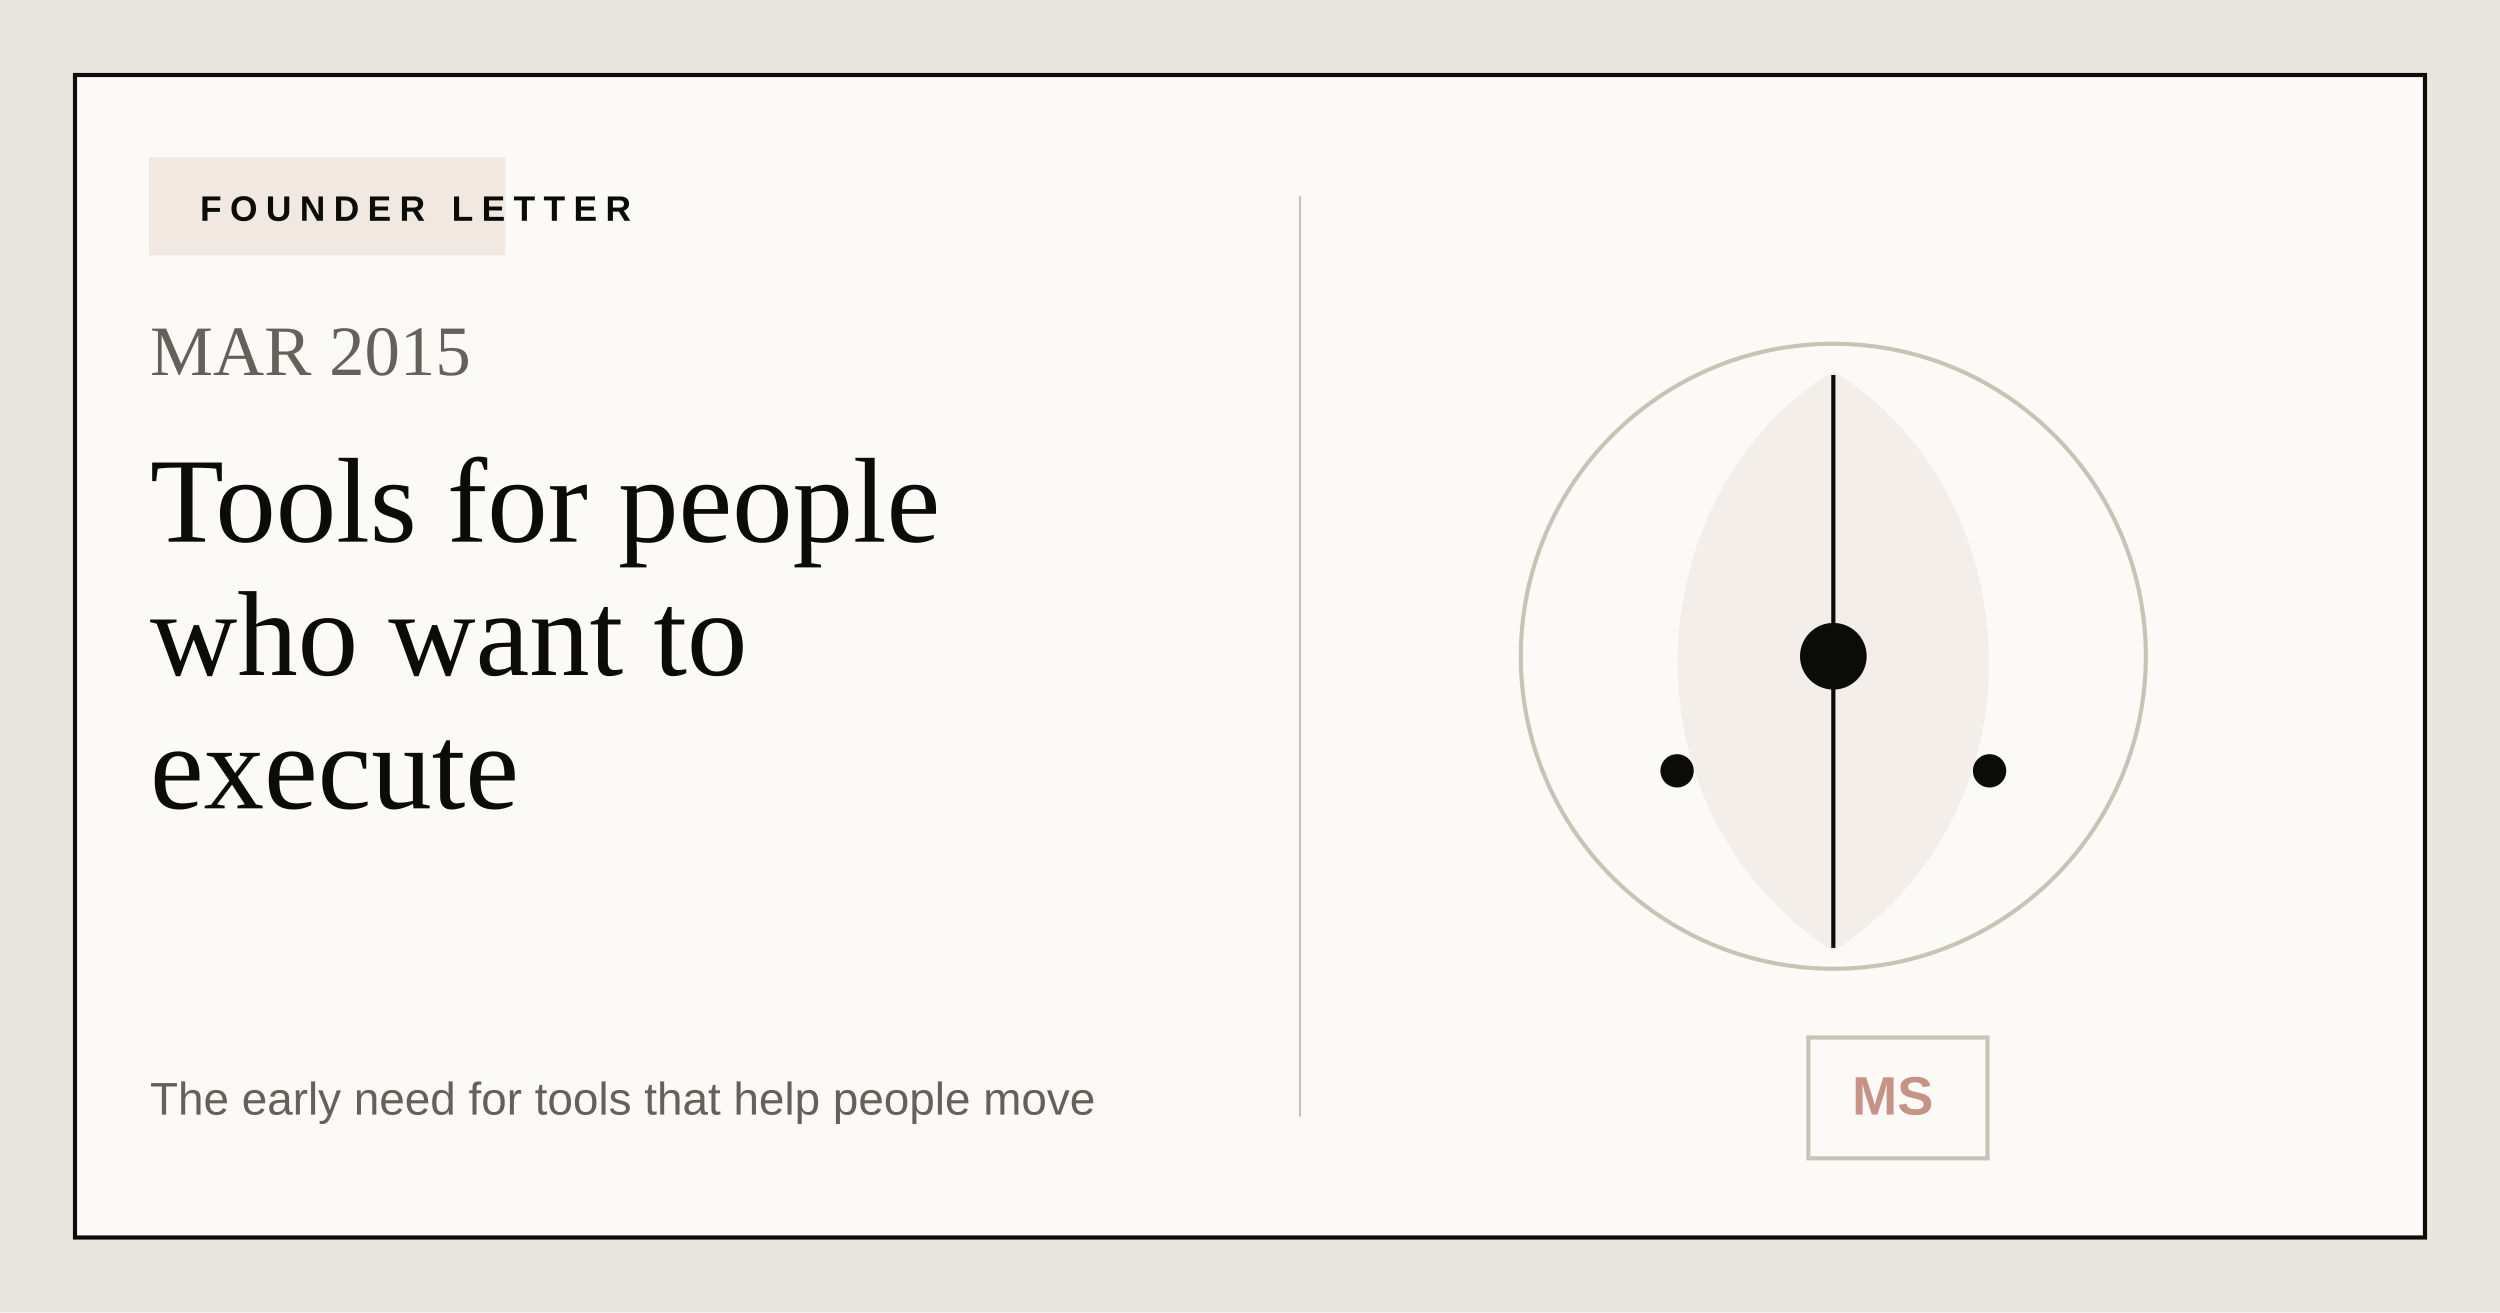
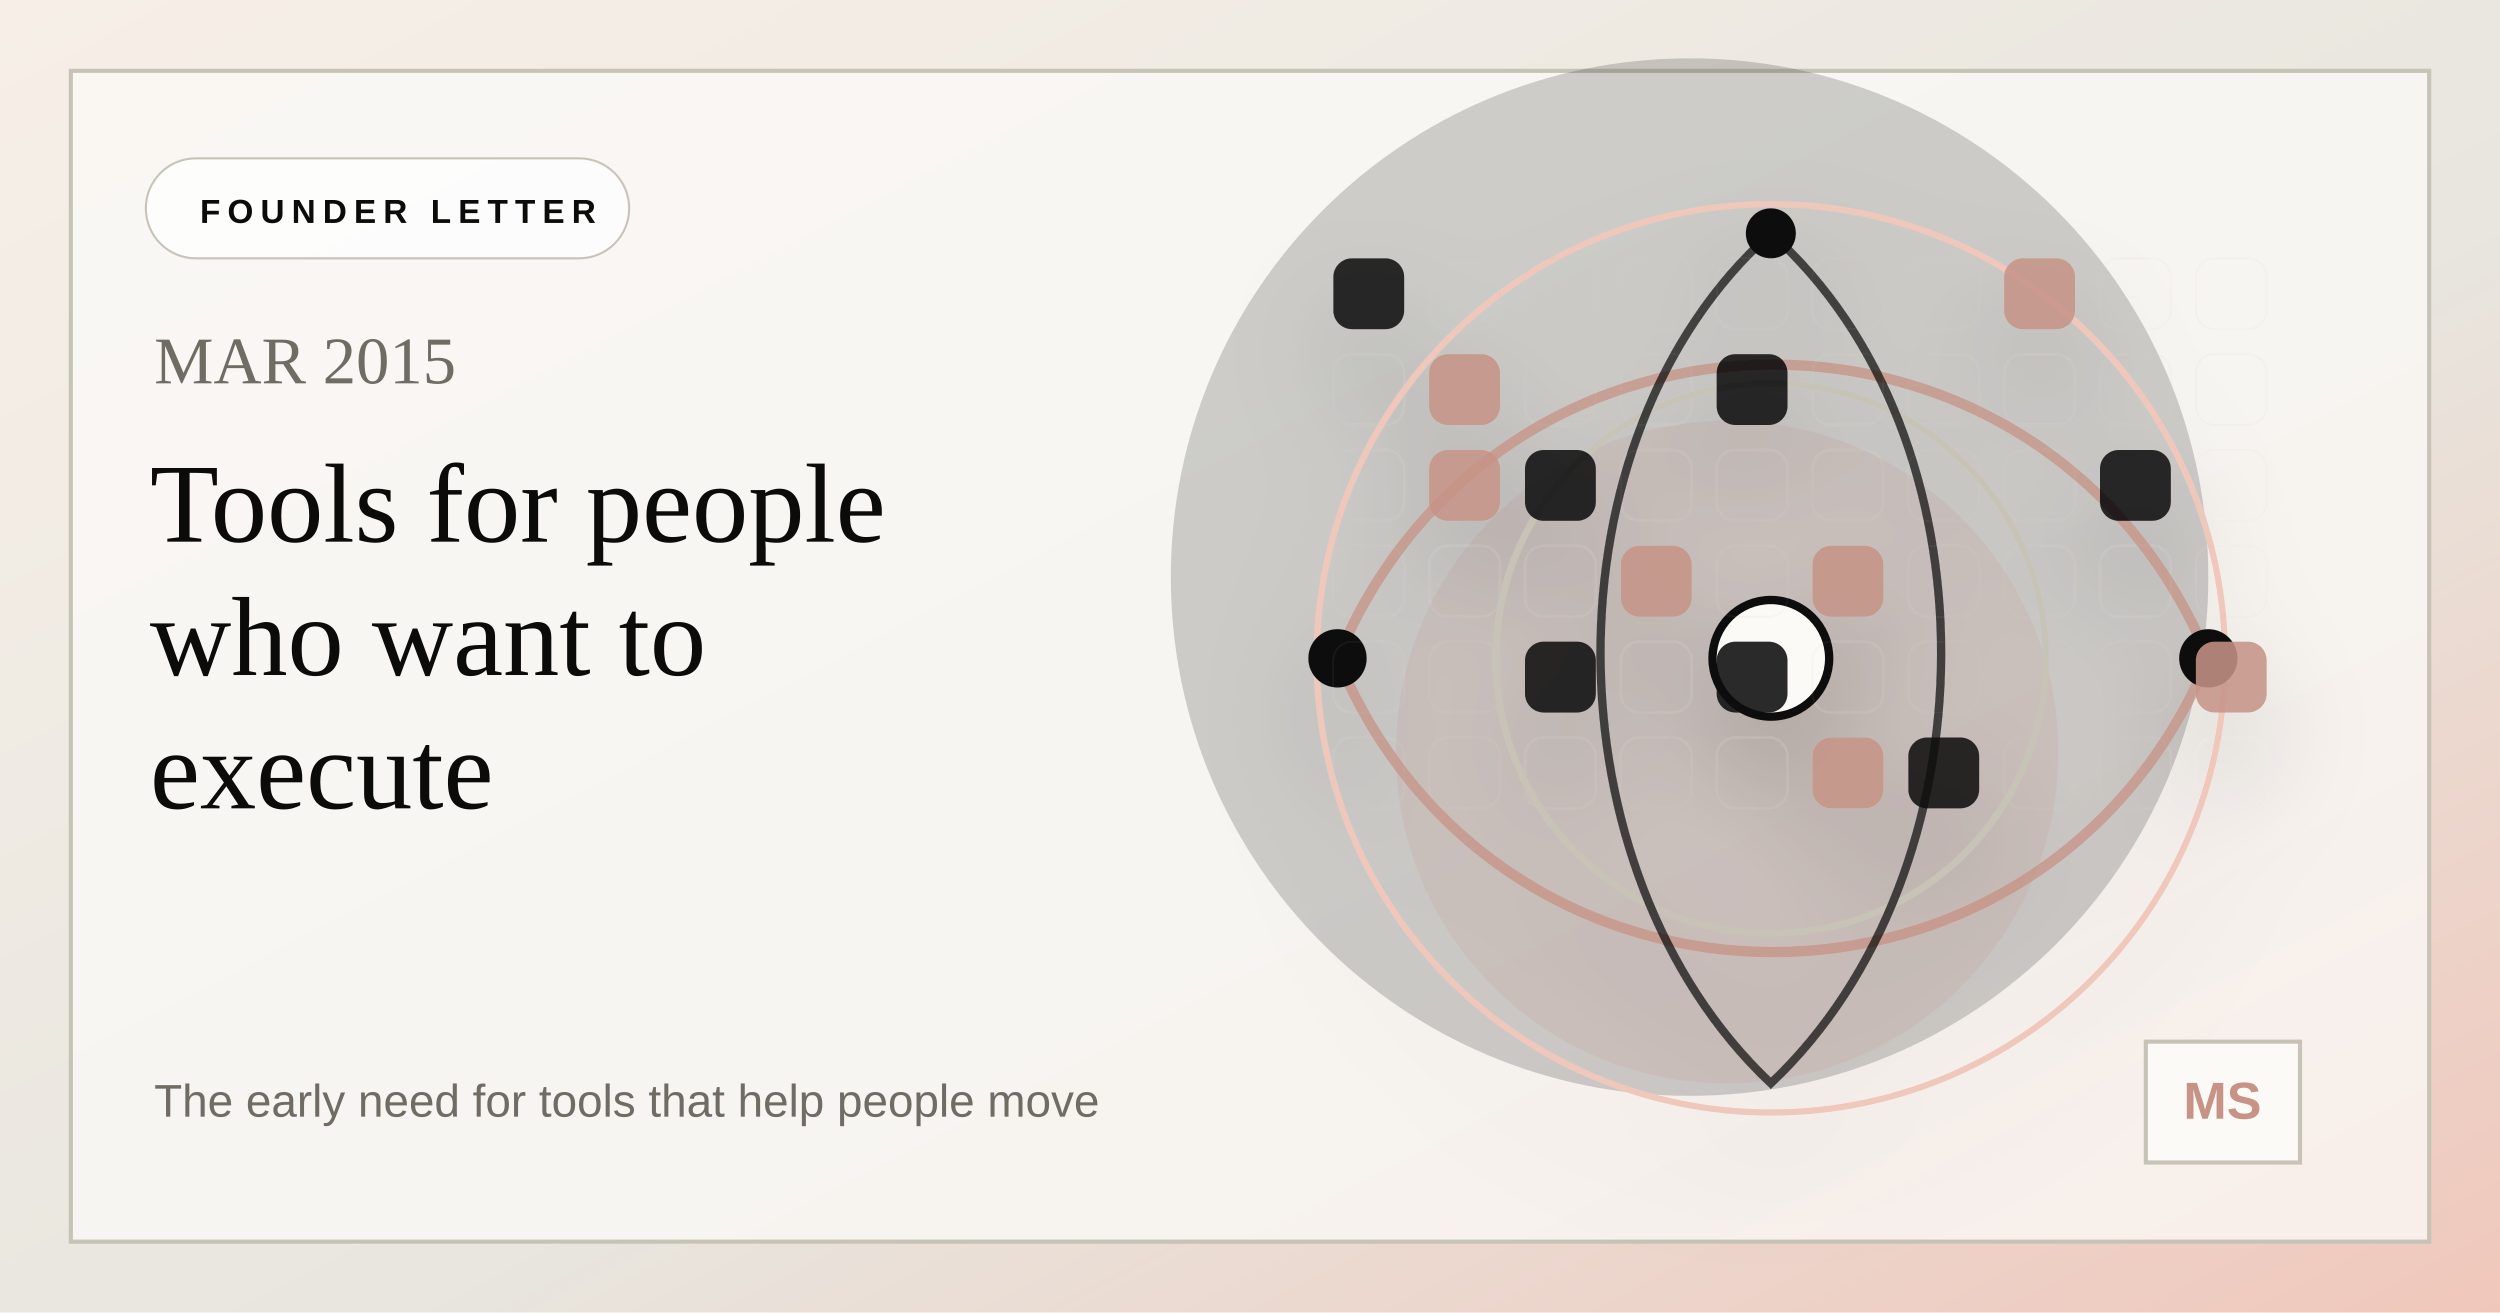
<svg xmlns="http://www.w3.org/2000/svg" width="1200" height="630" viewBox="0 0 1200 630" role="img" aria-labelledby="title desc">
-   <rect width="1200" height="630" fill="#e8e6df" />
-   <rect x="36" y="36" width="1128" height="558" fill="#fbfaf7" stroke="#0b0b09" stroke-width="2" />
-   <rect x="72" y="76" width="170" height="46" fill="#c69386" opacity="0.18" stroke="#c69386" stroke-width="1" />
-   <text x="96" y="106" font-family="Arial, Helvetica, sans-serif" font-size="17" font-weight="700" letter-spacing="4" fill="#0b0b09">FOUNDER LETTER</text>
-   <text x="72" y="180" font-family="Georgia, 'Times New Roman', serif" font-size="34" fill="#64615b">MAR 2015</text>
-   <text x="72" y="260" font-family="Georgia, 'Times New Roman', serif" font-size="58" font-weight="500" fill="#0b0b09">Tools for people</text>
-   <text x="72" y="324" font-family="Georgia, 'Times New Roman', serif" font-size="58" font-weight="500" fill="#0b0b09">who want to</text>
-   <text x="72" y="388" font-family="Georgia, 'Times New Roman', serif" font-size="58" font-weight="500" fill="#0b0b09">execute</text>
-   <text x="72" y="535" font-family="Arial, Helvetica, sans-serif" font-size="22" fill="#64615b">The early need for tools that help people move</text>
-   <circle cx="880" cy="315" r="150" fill="none" stroke="#c8c3b7" stroke-width="2" />
-   <path d="M880 455 C775 385 790 235 880 180 C970 235 985 385 880 455Z" fill="#c69386" opacity="0.12" stroke="#c69386" stroke-width="3" />
-   <path d="M880 455 V180" stroke="#0b0b09" stroke-width="2" />
-   <circle cx="880" cy="315" r="16" fill="#0b0b09" />
-   <circle cx="805" cy="370" r="8" fill="#0b0b09" />
-   <circle cx="955" cy="370" r="8" fill="#0b0b09" />
-   <line x1="624" y1="94" x2="624" y2="536" stroke="#c8c3b7" stroke-width="1" />
-   <rect x="868" y="498" width="86" height="58" fill="#fbfaf7" stroke="#c8c3b7" stroke-width="2" />
-   <text x="889" y="535" font-family="Arial, Helvetica, sans-serif" font-size="26" font-weight="700" fill="#c69386">MS</text>
+   <defs>
+     <linearGradient id="backgroundGradient" x1="0" y1="0" x2="1" y2="1">
+       <stop offset="0%" stop-color="#f7efe7" />
+       <stop offset="58%" stop-color="#e8e6df" />
+       <stop offset="100%" stop-color="#f0c7bb" />
+     </linearGradient>
+     <radialGradient id="fieldGradient" cx="68%" cy="42%" r="70%">
+       <stop offset="0%" stop-color="#d96fe8" stop-opacity="0.92" />
+       <stop offset="55%" stop-color="#0b0b09" stop-opacity="0.54" />
+       <stop offset="100%" stop-color="#6fd3ff" stop-opacity="0.86" />
+     </radialGradient>
+     <linearGradient id="waveGradient" x1="0" y1="0" x2="1" y2="1">
+       <stop offset="0%" stop-color="#0b0b09" />
+       <stop offset="50%" stop-color="#f0c7bb" />
+       <stop offset="100%" stop-color="#c69386" />
+     </linearGradient>
+     <filter id="softShadow" x="-20%" y="-20%" width="140%" height="140%">
+       <feDropShadow dx="0" dy="28" stdDeviation="26" flood-color="#0b0b09" flood-opacity="0.18" />
+     </filter>
+   </defs>
+   <rect width="1200" height="630" fill="url(#backgroundGradient)" />
+   <rect x="34" y="34" width="1132" height="562" rx="0" fill="rgba(251,250,247,0.76)" stroke="#c8c3b7" stroke-width="2" />
+   <circle cx="811" cy="277" r="249" fill="#0b0b09" opacity="0.18" />
+   <circle cx="829" cy="361" r="159" fill="#c69386" opacity="0.16" />
+   <g filter="url(#softShadow)">
+     <circle cx="850" cy="316" r="218" fill="none" stroke="#f0c7bb" stroke-width="3" />
+     <circle cx="850" cy="316" r="132" fill="none" stroke="#c8c3b7" stroke-width="3" />
+     <path d="M642 316 C720 128 982 128 1060 316 C982 504 720 504 642 316Z" fill="none" stroke="#c69386" stroke-width="5" opacity="0.76" />
+     <path d="M850 112 C960 210 958 418 850 520 C742 418 740 210 850 112Z" fill="none" stroke="#0b0b09" stroke-width="4" opacity="0.72" />
+     <circle cx="850" cy="316" r="28" fill="#fbfaf7" stroke="#0b0b09" stroke-width="4" />
+     <circle cx="642" cy="316" r="14" fill="#0b0b09" />
+     <circle cx="1060" cy="316" r="14" fill="#0b0b09" />
+     <circle cx="850" cy="112" r="12" fill="#0b0b09" />
+     <g>
+       <rect x="640" y="124" width="34" height="34" rx="9" fill="#0b0b09" opacity="0.86" stroke="none" />
+       <rect x="686" y="124" width="34" height="34" rx="9" fill="transparent" opacity="0.08" stroke="#c8c3b7" />
+       <rect x="732" y="124" width="34" height="34" rx="9" fill="transparent" opacity="0.08" stroke="#c8c3b7" />
+       <rect x="778" y="124" width="34" height="34" rx="9" fill="transparent" opacity="0.08" stroke="#c8c3b7" />
+       <rect x="824" y="124" width="34" height="34" rx="9" fill="transparent" opacity="0.08" stroke="#c8c3b7" />
+       <rect x="870" y="124" width="34" height="34" rx="9" fill="transparent" opacity="0.08" stroke="#c8c3b7" />
+       <rect x="916" y="124" width="34" height="34" rx="9" fill="transparent" opacity="0.08" stroke="#c8c3b7" />
+       <rect x="962" y="124" width="34" height="34" rx="9" fill="#c69386" opacity="0.86" stroke="none" />
+       <rect x="1008" y="124" width="34" height="34" rx="9" fill="transparent" opacity="0.08" stroke="#c8c3b7" />
+       <rect x="1054" y="124" width="34" height="34" rx="9" fill="transparent" opacity="0.08" stroke="#c8c3b7" />
+       <rect x="640" y="170" width="34" height="34" rx="9" fill="transparent" opacity="0.08" stroke="#c8c3b7" />
+       <rect x="686" y="170" width="34" height="34" rx="9" fill="#c69386" opacity="0.86" stroke="none" />
+       <rect x="732" y="170" width="34" height="34" rx="9" fill="transparent" opacity="0.08" stroke="#c8c3b7" />
+       <rect x="778" y="170" width="34" height="34" rx="9" fill="transparent" opacity="0.08" stroke="#c8c3b7" />
+       <rect x="824" y="170" width="34" height="34" rx="9" fill="#0b0b09" opacity="0.86" stroke="none" />
+       <rect x="870" y="170" width="34" height="34" rx="9" fill="transparent" opacity="0.08" stroke="#c8c3b7" />
+       <rect x="916" y="170" width="34" height="34" rx="9" fill="transparent" opacity="0.08" stroke="#c8c3b7" />
+       <rect x="962" y="170" width="34" height="34" rx="9" fill="transparent" opacity="0.08" stroke="#c8c3b7" />
+       <rect x="1008" y="170" width="34" height="34" rx="9" fill="transparent" opacity="0.08" stroke="#c8c3b7" />
+       <rect x="1054" y="170" width="34" height="34" rx="9" fill="transparent" opacity="0.08" stroke="#c8c3b7" />
+       <rect x="640" y="216" width="34" height="34" rx="9" fill="transparent" opacity="0.08" stroke="#c8c3b7" />
+       <rect x="686" y="216" width="34" height="34" rx="9" fill="#c69386" opacity="0.86" stroke="none" />
+       <rect x="732" y="216" width="34" height="34" rx="9" fill="#0b0b09" opacity="0.86" stroke="none" />
+       <rect x="778" y="216" width="34" height="34" rx="9" fill="transparent" opacity="0.08" stroke="#c8c3b7" />
+       <rect x="824" y="216" width="34" height="34" rx="9" fill="transparent" opacity="0.08" stroke="#c8c3b7" />
+       <rect x="870" y="216" width="34" height="34" rx="9" fill="transparent" opacity="0.08" stroke="#c8c3b7" />
+       <rect x="916" y="216" width="34" height="34" rx="9" fill="transparent" opacity="0.08" stroke="#c8c3b7" />
+       <rect x="962" y="216" width="34" height="34" rx="9" fill="transparent" opacity="0.08" stroke="#c8c3b7" />
+       <rect x="1008" y="216" width="34" height="34" rx="9" fill="#0b0b09" opacity="0.86" stroke="none" />
+       <rect x="1054" y="216" width="34" height="34" rx="9" fill="transparent" opacity="0.08" stroke="#c8c3b7" />
+       <rect x="640" y="262" width="34" height="34" rx="9" fill="transparent" opacity="0.08" stroke="#c8c3b7" />
+       <rect x="686" y="262" width="34" height="34" rx="9" fill="transparent" opacity="0.08" stroke="#c8c3b7" />
+       <rect x="732" y="262" width="34" height="34" rx="9" fill="transparent" opacity="0.08" stroke="#c8c3b7" />
+       <rect x="778" y="262" width="34" height="34" rx="9" fill="#c69386" opacity="0.86" stroke="none" />
+       <rect x="824" y="262" width="34" height="34" rx="9" fill="transparent" opacity="0.08" stroke="#c8c3b7" />
+       <rect x="870" y="262" width="34" height="34" rx="9" fill="#c69386" opacity="0.86" stroke="none" />
+       <rect x="916" y="262" width="34" height="34" rx="9" fill="transparent" opacity="0.08" stroke="#c8c3b7" />
+       <rect x="962" y="262" width="34" height="34" rx="9" fill="transparent" opacity="0.08" stroke="#c8c3b7" />
+       <rect x="1008" y="262" width="34" height="34" rx="9" fill="transparent" opacity="0.08" stroke="#c8c3b7" />
+       <rect x="1054" y="262" width="34" height="34" rx="9" fill="transparent" opacity="0.08" stroke="#c8c3b7" />
+       <rect x="640" y="308" width="34" height="34" rx="9" fill="transparent" opacity="0.08" stroke="#c8c3b7" />
+       <rect x="686" y="308" width="34" height="34" rx="9" fill="transparent" opacity="0.08" stroke="#c8c3b7" />
+       <rect x="732" y="308" width="34" height="34" rx="9" fill="#0b0b09" opacity="0.86" stroke="none" />
+       <rect x="778" y="308" width="34" height="34" rx="9" fill="transparent" opacity="0.08" stroke="#c8c3b7" />
+       <rect x="824" y="308" width="34" height="34" rx="9" fill="#0b0b09" opacity="0.86" stroke="none" />
+       <rect x="870" y="308" width="34" height="34" rx="9" fill="transparent" opacity="0.08" stroke="#c8c3b7" />
+       <rect x="916" y="308" width="34" height="34" rx="9" fill="transparent" opacity="0.08" stroke="#c8c3b7" />
+       <rect x="962" y="308" width="34" height="34" rx="9" fill="transparent" opacity="0.08" stroke="#c8c3b7" />
+       <rect x="1008" y="308" width="34" height="34" rx="9" fill="transparent" opacity="0.08" stroke="#c8c3b7" />
+       <rect x="1054" y="308" width="34" height="34" rx="9" fill="#c69386" opacity="0.86" stroke="none" />
+       <rect x="640" y="354" width="34" height="34" rx="9" fill="transparent" opacity="0.08" stroke="#c8c3b7" />
+       <rect x="686" y="354" width="34" height="34" rx="9" fill="transparent" opacity="0.08" stroke="#c8c3b7" />
+       <rect x="732" y="354" width="34" height="34" rx="9" fill="transparent" opacity="0.08" stroke="#c8c3b7" />
+       <rect x="778" y="354" width="34" height="34" rx="9" fill="transparent" opacity="0.08" stroke="#c8c3b7" />
+       <rect x="824" y="354" width="34" height="34" rx="9" fill="transparent" opacity="0.08" stroke="#c8c3b7" />
+       <rect x="870" y="354" width="34" height="34" rx="9" fill="#c69386" opacity="0.86" stroke="none" />
+       <rect x="916" y="354" width="34" height="34" rx="9" fill="#0b0b09" opacity="0.86" stroke="none" />
+       <rect x="962" y="354" width="34" height="34" rx="9" fill="transparent" opacity="0.08" stroke="#c8c3b7" />
+       <rect x="1008" y="354" width="34" height="34" rx="9" fill="transparent" opacity="0.08" stroke="#c8c3b7" />
+       <rect x="1054" y="354" width="34" height="34" rx="9" fill="transparent" opacity="0.08" stroke="#c8c3b7" />
+     </g>
+   </g>
+   <rect x="70" y="76" width="232" height="48" rx="24" fill="rgba(255,255,255,0.72)" stroke="#c8c3b7" />
+   <text x="96" y="107" font-family="Arial, Helvetica, sans-serif" font-size="16" font-weight="700" letter-spacing="3.4" fill="#0b0b09">FOUNDER LETTER</text>
+   <text x="74" y="184" font-family="Georgia, 'Times New Roman', serif" font-size="32" fill="#706c64">MAR 2015</text>
+   <text x="72" y="260" font-family="Georgia, 'Times New Roman', serif" font-size="54" font-weight="500" fill="#0b0b09">Tools for people</text>
+   <text x="72" y="324" font-family="Georgia, 'Times New Roman', serif" font-size="54" font-weight="500" fill="#0b0b09">who want to</text>
+   <text x="72" y="388" font-family="Georgia, 'Times New Roman', serif" font-size="54" font-weight="500" fill="#0b0b09">execute</text>
+   <text x="74" y="536" font-family="Arial, Helvetica, sans-serif" font-size="22" fill="#706c64">The early need for tools that help people move</text>
+   <rect x="1030" y="500" width="74" height="58" rx="0" fill="#fbfaf7" stroke="#c8c3b7" stroke-width="2" />
+   <text x="1048" y="537" font-family="Arial, Helvetica, sans-serif" font-size="25" font-weight="800" fill="#c69386">MS</text>
</svg>
